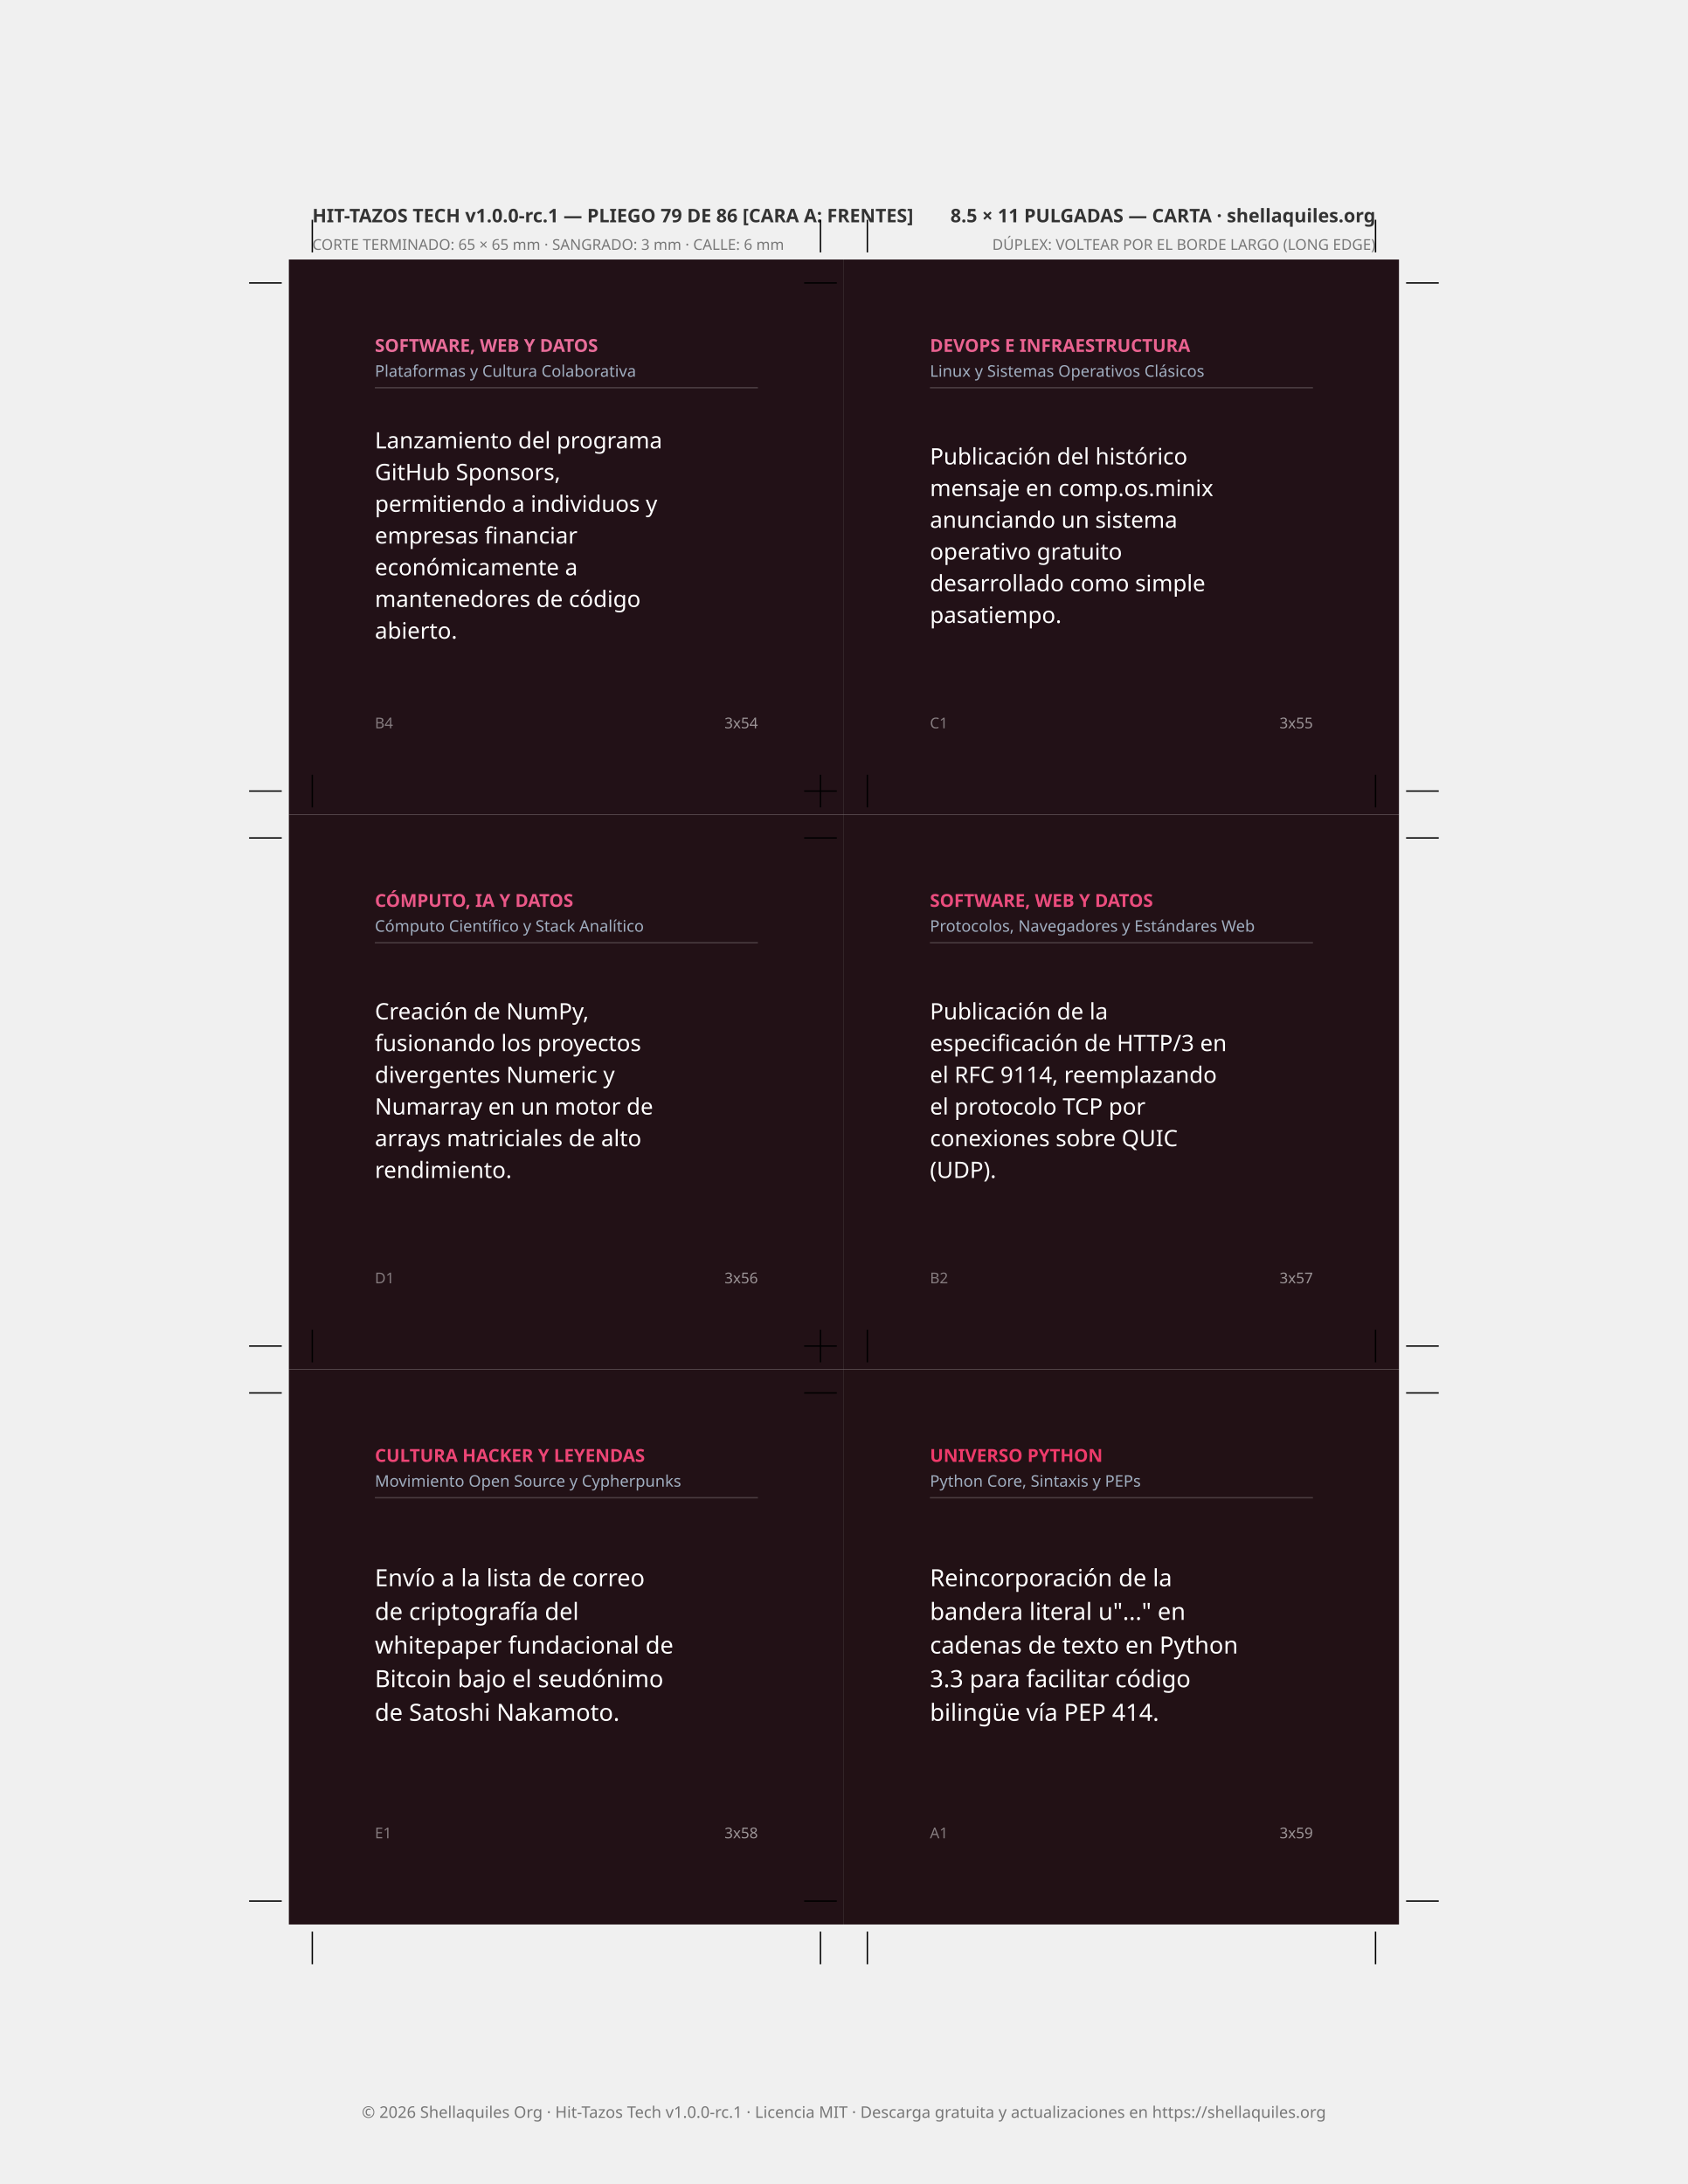
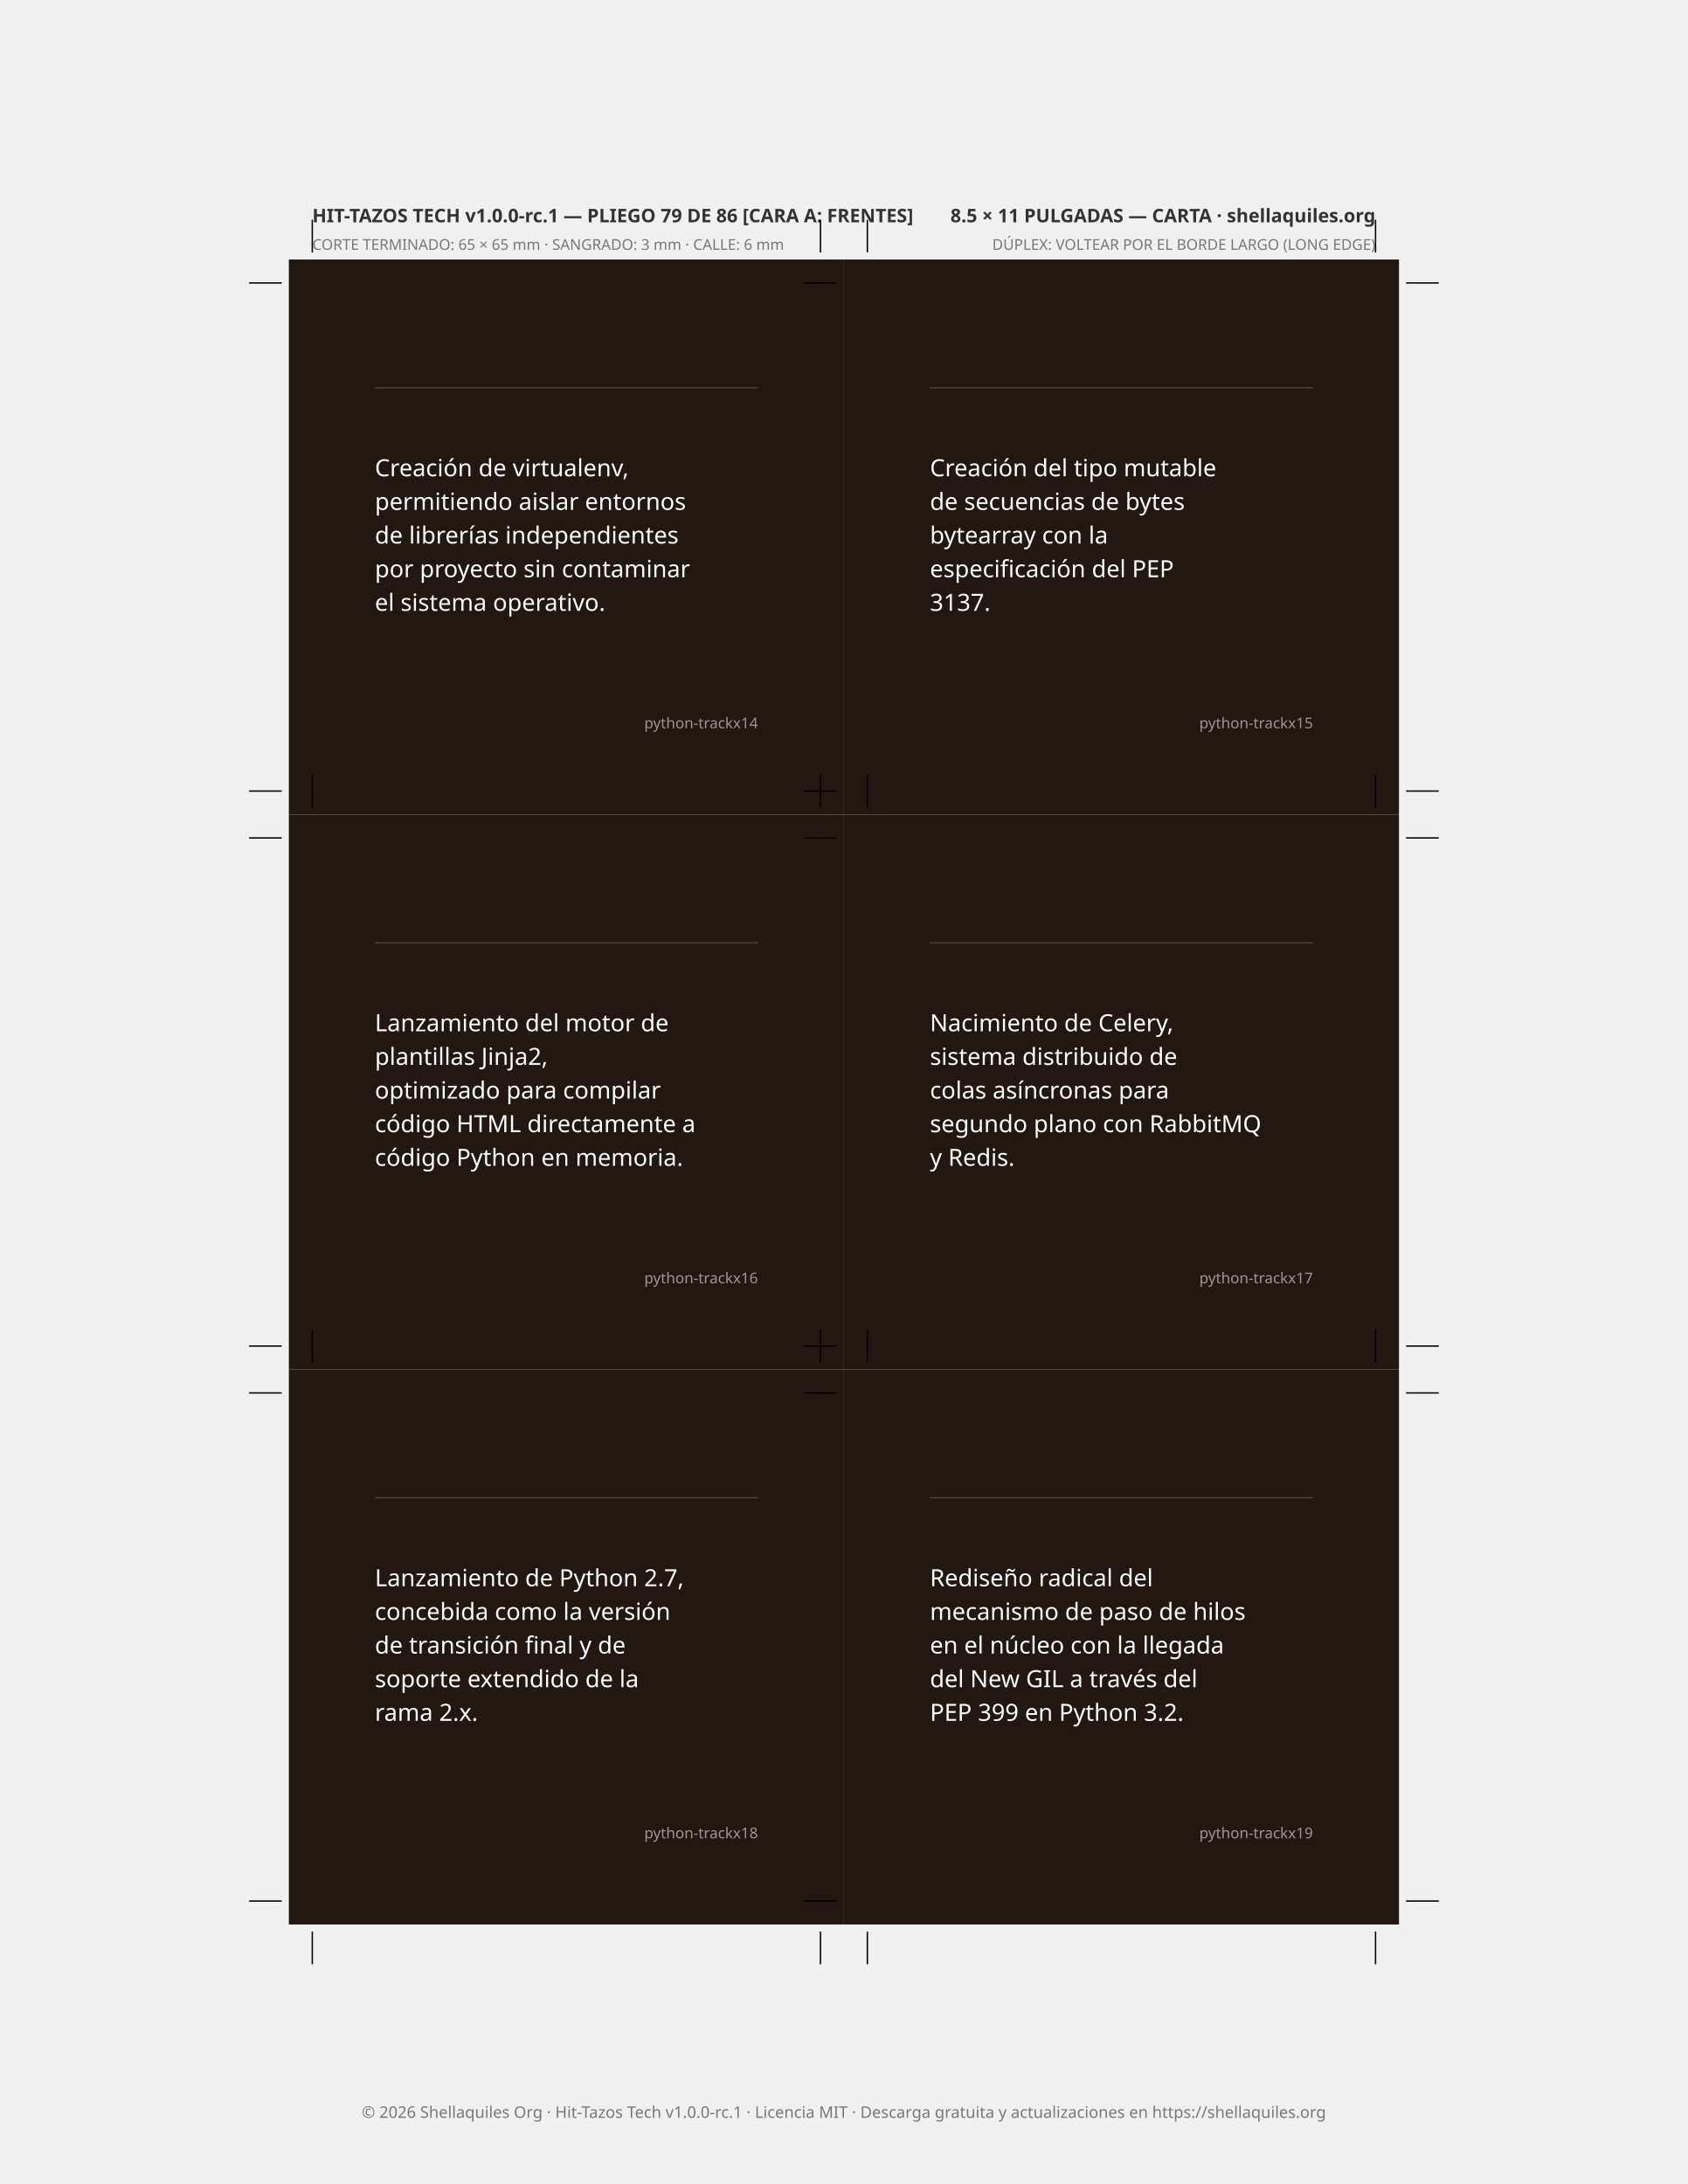
<svg xmlns="http://www.w3.org/2000/svg" width="215.9mm" height="279.4mm" viewBox="0 0 612 792" style="background-color: #ffffff;">
  <g id="encabezado_pliego">
    <text x="113.24" y="80.61" font-family="'Outfit', sans-serif" font-size="6.8" font-weight="700" fill="#333333">HIT-TAZOS TECH v1.0.0-rc.1 — PLIEGO 79 DE 86 [CARA A: FRENTES]</text>
    <text x="498.76" y="80.61" font-family="'Outfit', sans-serif" font-size="6.8" font-weight="700" fill="#333333" text-anchor="end">8.5 × 11 PULGADAS — CARTA · shellaquiles.org</text>
    <text x="113.24" y="90.61" font-family="'Outfit', sans-serif" font-size="5.4" font-weight="500" fill="#777777">CORTE TERMINADO: 65 × 65 mm · SANGRADO: 3 mm · CALLE: 6 mm</text>
    <text x="498.76" y="90.61" font-family="'Outfit', sans-serif" font-size="5.4" font-weight="500" fill="#777777" text-anchor="end">DÚPLEX: VOLTEAR POR EL BORDE LARGO (LONG EDGE)</text>
  </g>
  <g id="tarjetas_frente">
-     <g id="carta_3_54_frente">
+     <g id="carta_python-track_14_frente">
      <g stroke="#000000" stroke-width="0.5" stroke-linecap="square">
        <line x1="90.57" y1="102.61" x2="101.91" y2="102.61" />
        <line x1="113.24" y1="79.94" x2="113.24" y2="91.28" />
        <line x1="308.83" y1="102.61" x2="320.17" y2="102.61" />
        <line x1="297.50" y1="79.94" x2="297.50" y2="91.28" />
        <line x1="90.57" y1="286.87" x2="101.91" y2="286.87" />
        <line x1="113.24" y1="298.20" x2="113.24" y2="309.54" />
        <line x1="308.83" y1="286.87" x2="320.17" y2="286.87" />
        <line x1="297.50" y1="298.20" x2="297.50" y2="309.54" />
      </g>
-       <rect x="104.74" y="94.11" width="201.26" height="201.26" fill="#221117" />
+       <rect x="104.74" y="94.11" width="201.26" height="201.26" fill="#221711" />
      <g transform="translate(113.24, 102.61)">
-         <text x="22.68" y="25" font-family="'Outfit', sans-serif" font-size="6.5" font-weight="800" fill="#e96d9a">SOFTWARE, WEB Y DATOS</text>
-         <text x="22.68" y="34" font-family="'Outfit', sans-serif" font-size="5.8" font-weight="400" fill="#a0aec0">Plataformas y Cultura Colaborativa</text>
+         <text x="22.68" y="25" font-family="'Outfit', sans-serif" font-size="6.5" font-weight="800" fill="#eea377" />
+         <text x="22.68" y="34" font-family="'Outfit', sans-serif" font-size="5.8" font-weight="400" fill="#a0aec0" />
        <line x1="22.68" y1="38" x2="161.57" y2="38" stroke="rgba(255,255,255,0.18)" stroke-width="0.5" />
-         <text font-family="'Outfit', sans-serif" font-size="8.2" font-weight="400" fill="#ffffff">
-           <tspan x="22.68" y="60.0">Lanzamiento del programa</tspan>
-           <tspan x="22.68" y="71.5">GitHub Sponsors,</tspan>
-           <tspan x="22.68" y="83.0">permitiendo a individuos y</tspan>
-           <tspan x="22.68" y="94.5">empresas financiar</tspan>
-           <tspan x="22.68" y="106.0">económicamente a</tspan>
-           <tspan x="22.68" y="117.5">mantenedores de código</tspan>
-           <tspan x="22.68" y="129.0">abierto.</tspan>
+         <text font-family="'Outfit', sans-serif" font-size="8.6" font-weight="400" fill="#ffffff">
+           <tspan x="22.68" y="70.1">Creación de virtualenv,</tspan>
+           <tspan x="22.68" y="82.3">permitiendo aislar entornos</tspan>
+           <tspan x="22.68" y="94.5">de librerías independientes</tspan>
+           <tspan x="22.68" y="106.7">por proyecto sin contaminar</tspan>
+           <tspan x="22.68" y="118.9">el sistema operativo.</tspan>
        </text>
-         <text x="22.68" y="161.5" font-family="'Outfit', sans-serif" font-size="5.4" font-weight="500" fill="rgba(255,255,255,0.45)">B4</text>
-         <text x="161.57" y="161.5" font-family="'Space Grotesk', sans-serif" font-size="5.4" font-weight="500" fill="rgba(255,255,255,0.55)" text-anchor="end">3x54</text>
+         <text x="22.68" y="161.5" font-family="'Outfit', sans-serif" font-size="5.4" font-weight="500" fill="rgba(255,255,255,0.45)" />
+         <text x="161.57" y="161.5" font-family="'Space Grotesk', sans-serif" font-size="5.4" font-weight="500" fill="rgba(255,255,255,0.55)" text-anchor="end">python-trackx14</text>
      </g>
    </g>
-     <g id="carta_3_55_frente">
+     <g id="carta_python-track_15_frente">
      <g stroke="#000000" stroke-width="0.5" stroke-linecap="square">
        <line x1="291.83" y1="102.61" x2="303.17" y2="102.61" />
        <line x1="314.50" y1="79.94" x2="314.50" y2="91.28" />
        <line x1="510.09" y1="102.61" x2="521.43" y2="102.61" />
        <line x1="498.76" y1="79.94" x2="498.76" y2="91.28" />
        <line x1="291.83" y1="286.87" x2="303.17" y2="286.87" />
        <line x1="314.50" y1="298.20" x2="314.50" y2="309.54" />
        <line x1="510.09" y1="286.87" x2="521.43" y2="286.87" />
        <line x1="498.76" y1="298.20" x2="498.76" y2="309.54" />
      </g>
-       <rect x="306.00" y="94.11" width="201.26" height="201.26" fill="#221117" />
+       <rect x="306.00" y="94.11" width="201.26" height="201.26" fill="#221711" />
      <g transform="translate(314.50, 102.61)">
-         <text x="22.68" y="25" font-family="'Outfit', sans-serif" font-size="6.5" font-weight="800" fill="#ea6290">DEVOPS E INFRAESTRUCTURA</text>
-         <text x="22.68" y="34" font-family="'Outfit', sans-serif" font-size="5.8" font-weight="400" fill="#a0aec0">Linux y Sistemas Operativos Clásicos</text>
+         <text x="22.68" y="25" font-family="'Outfit', sans-serif" font-size="6.5" font-weight="800" fill="#ef9e6c" />
+         <text x="22.68" y="34" font-family="'Outfit', sans-serif" font-size="5.8" font-weight="400" fill="#a0aec0" />
        <line x1="22.68" y1="38" x2="161.57" y2="38" stroke="rgba(255,255,255,0.18)" stroke-width="0.5" />
-         <text font-family="'Outfit', sans-serif" font-size="8.2" font-weight="400" fill="#ffffff">
-           <tspan x="22.68" y="65.8">Publicación del histórico</tspan>
-           <tspan x="22.68" y="77.3">mensaje en comp.os.minix</tspan>
-           <tspan x="22.68" y="88.8">anunciando un sistema</tspan>
-           <tspan x="22.68" y="100.3">operativo gratuito</tspan>
-           <tspan x="22.68" y="111.8">desarrollado como simple</tspan>
-           <tspan x="22.68" y="123.3">pasatiempo.</tspan>
+         <text font-family="'Outfit', sans-serif" font-size="8.6" font-weight="400" fill="#ffffff">
+           <tspan x="22.68" y="70.1">Creación del tipo mutable</tspan>
+           <tspan x="22.68" y="82.3">de secuencias de bytes</tspan>
+           <tspan x="22.68" y="94.5">bytearray con la</tspan>
+           <tspan x="22.68" y="106.7">especificación del PEP</tspan>
+           <tspan x="22.68" y="118.9">3137.</tspan>
        </text>
-         <text x="22.68" y="161.5" font-family="'Outfit', sans-serif" font-size="5.4" font-weight="500" fill="rgba(255,255,255,0.45)">C1</text>
-         <text x="161.57" y="161.5" font-family="'Space Grotesk', sans-serif" font-size="5.4" font-weight="500" fill="rgba(255,255,255,0.55)" text-anchor="end">3x55</text>
+         <text x="22.68" y="161.5" font-family="'Outfit', sans-serif" font-size="5.4" font-weight="500" fill="rgba(255,255,255,0.45)" />
+         <text x="161.57" y="161.5" font-family="'Space Grotesk', sans-serif" font-size="5.4" font-weight="500" fill="rgba(255,255,255,0.55)" text-anchor="end">python-trackx15</text>
      </g>
    </g>
-     <g id="carta_3_56_frente">
+     <g id="carta_python-track_16_frente">
      <g stroke="#000000" stroke-width="0.5" stroke-linecap="square">
        <line x1="90.57" y1="303.87" x2="101.91" y2="303.87" />
        <line x1="113.24" y1="281.20" x2="113.24" y2="292.54" />
        <line x1="308.83" y1="303.87" x2="320.17" y2="303.87" />
        <line x1="297.50" y1="281.20" x2="297.50" y2="292.54" />
        <line x1="90.57" y1="488.13" x2="101.91" y2="488.13" />
        <line x1="113.24" y1="499.46" x2="113.24" y2="510.80" />
        <line x1="308.83" y1="488.13" x2="320.17" y2="488.13" />
        <line x1="297.50" y1="499.46" x2="297.50" y2="510.80" />
      </g>
-       <rect x="104.74" y="295.37" width="201.26" height="201.26" fill="#221116" />
+       <rect x="104.74" y="295.37" width="201.26" height="201.26" fill="#221811" />
      <g transform="translate(113.24, 303.87)">
-         <text x="22.68" y="25" font-family="'Outfit', sans-serif" font-size="6.5" font-weight="800" fill="#ea5787">CÓMPUTO, IA Y DATOS</text>
-         <text x="22.68" y="34" font-family="'Outfit', sans-serif" font-size="5.8" font-weight="400" fill="#a0aec0">Cómputo Científico y Stack Analítico</text>
+         <text x="22.68" y="25" font-family="'Outfit', sans-serif" font-size="6.5" font-weight="800" fill="#ef9962" />
+         <text x="22.68" y="34" font-family="'Outfit', sans-serif" font-size="5.8" font-weight="400" fill="#a0aec0" />
        <line x1="22.68" y1="38" x2="161.57" y2="38" stroke="rgba(255,255,255,0.18)" stroke-width="0.5" />
-         <text font-family="'Outfit', sans-serif" font-size="8.2" font-weight="400" fill="#ffffff">
-           <tspan x="22.68" y="65.8">Creación de NumPy,</tspan>
-           <tspan x="22.68" y="77.3">fusionando los proyectos</tspan>
-           <tspan x="22.68" y="88.8">divergentes Numeric y</tspan>
-           <tspan x="22.68" y="100.3">Numarray en un motor de</tspan>
-           <tspan x="22.68" y="111.8">arrays matriciales de alto</tspan>
-           <tspan x="22.68" y="123.3">rendimiento.</tspan>
+         <text font-family="'Outfit', sans-serif" font-size="8.6" font-weight="400" fill="#ffffff">
+           <tspan x="22.68" y="70.1">Lanzamiento del motor de</tspan>
+           <tspan x="22.68" y="82.3">plantillas Jinja2,</tspan>
+           <tspan x="22.68" y="94.5">optimizado para compilar</tspan>
+           <tspan x="22.68" y="106.7">código HTML directamente a</tspan>
+           <tspan x="22.68" y="118.9">código Python en memoria.</tspan>
        </text>
-         <text x="22.68" y="161.5" font-family="'Outfit', sans-serif" font-size="5.4" font-weight="500" fill="rgba(255,255,255,0.45)">D1</text>
-         <text x="161.57" y="161.5" font-family="'Space Grotesk', sans-serif" font-size="5.4" font-weight="500" fill="rgba(255,255,255,0.55)" text-anchor="end">3x56</text>
+         <text x="22.68" y="161.5" font-family="'Outfit', sans-serif" font-size="5.4" font-weight="500" fill="rgba(255,255,255,0.45)" />
+         <text x="161.57" y="161.5" font-family="'Space Grotesk', sans-serif" font-size="5.4" font-weight="500" fill="rgba(255,255,255,0.55)" text-anchor="end">python-trackx16</text>
      </g>
    </g>
-     <g id="carta_3_57_frente">
+     <g id="carta_python-track_17_frente">
      <g stroke="#000000" stroke-width="0.5" stroke-linecap="square">
        <line x1="291.83" y1="303.87" x2="303.17" y2="303.87" />
        <line x1="314.50" y1="281.20" x2="314.50" y2="292.54" />
        <line x1="510.09" y1="303.87" x2="521.43" y2="303.87" />
        <line x1="498.76" y1="281.20" x2="498.76" y2="292.54" />
        <line x1="291.83" y1="488.13" x2="303.17" y2="488.13" />
        <line x1="314.50" y1="499.46" x2="314.50" y2="510.80" />
        <line x1="510.09" y1="488.13" x2="521.43" y2="488.13" />
        <line x1="498.76" y1="499.46" x2="498.76" y2="510.80" />
      </g>
-       <rect x="306.00" y="295.37" width="201.26" height="201.26" fill="#221116" />
+       <rect x="306.00" y="295.37" width="201.26" height="201.26" fill="#221811" />
      <g transform="translate(314.50, 303.87)">
-         <text x="22.68" y="25" font-family="'Outfit', sans-serif" font-size="6.5" font-weight="800" fill="#eb4c7d">SOFTWARE, WEB Y DATOS</text>
-         <text x="22.68" y="34" font-family="'Outfit', sans-serif" font-size="5.8" font-weight="400" fill="#a0aec0">Protocolos, Navegadores y Estándares Web</text>
+         <text x="22.68" y="25" font-family="'Outfit', sans-serif" font-size="6.5" font-weight="800" fill="#f0975c" />
+         <text x="22.68" y="34" font-family="'Outfit', sans-serif" font-size="5.8" font-weight="400" fill="#a0aec0" />
        <line x1="22.68" y1="38" x2="161.57" y2="38" stroke="rgba(255,255,255,0.18)" stroke-width="0.5" />
-         <text font-family="'Outfit', sans-serif" font-size="8.2" font-weight="400" fill="#ffffff">
-           <tspan x="22.68" y="65.8">Publicación de la</tspan>
-           <tspan x="22.68" y="77.3">especificación de HTTP/3 en</tspan>
-           <tspan x="22.68" y="88.8">el RFC 9114, reemplazando</tspan>
-           <tspan x="22.68" y="100.3">el protocolo TCP por</tspan>
-           <tspan x="22.68" y="111.8">conexiones sobre QUIC</tspan>
-           <tspan x="22.68" y="123.3">(UDP).</tspan>
+         <text font-family="'Outfit', sans-serif" font-size="8.6" font-weight="400" fill="#ffffff">
+           <tspan x="22.68" y="70.1">Nacimiento de Celery,</tspan>
+           <tspan x="22.68" y="82.3">sistema distribuido de</tspan>
+           <tspan x="22.68" y="94.5">colas asíncronas para</tspan>
+           <tspan x="22.68" y="106.7">segundo plano con RabbitMQ</tspan>
+           <tspan x="22.68" y="118.9">y Redis.</tspan>
        </text>
-         <text x="22.68" y="161.5" font-family="'Outfit', sans-serif" font-size="5.4" font-weight="500" fill="rgba(255,255,255,0.45)">B2</text>
-         <text x="161.57" y="161.5" font-family="'Space Grotesk', sans-serif" font-size="5.4" font-weight="500" fill="rgba(255,255,255,0.55)" text-anchor="end">3x57</text>
+         <text x="22.68" y="161.5" font-family="'Outfit', sans-serif" font-size="5.4" font-weight="500" fill="rgba(255,255,255,0.45)" />
+         <text x="161.57" y="161.5" font-family="'Space Grotesk', sans-serif" font-size="5.4" font-weight="500" fill="rgba(255,255,255,0.55)" text-anchor="end">python-trackx17</text>
      </g>
    </g>
-     <g id="carta_3_58_frente">
+     <g id="carta_python-track_18_frente">
      <g stroke="#000000" stroke-width="0.5" stroke-linecap="square">
        <line x1="90.57" y1="505.13" x2="101.91" y2="505.13" />
        <line x1="113.24" y1="482.46" x2="113.24" y2="493.80" />
        <line x1="308.83" y1="505.13" x2="320.17" y2="505.13" />
        <line x1="297.50" y1="482.46" x2="297.50" y2="493.80" />
        <line x1="90.57" y1="689.39" x2="101.91" y2="689.39" />
        <line x1="113.24" y1="700.72" x2="113.24" y2="712.06" />
        <line x1="308.83" y1="689.39" x2="320.17" y2="689.39" />
        <line x1="297.50" y1="700.72" x2="297.50" y2="712.06" />
      </g>
-       <rect x="104.74" y="496.63" width="201.26" height="201.26" fill="#221116" />
+       <rect x="104.74" y="496.63" width="201.26" height="201.26" fill="#221811" />
      <g transform="translate(113.24, 505.13)">
-         <text x="22.68" y="25" font-family="'Outfit', sans-serif" font-size="6.5" font-weight="800" fill="#ed4575">CULTURA HACKER Y LEYENDAS</text>
-         <text x="22.68" y="34" font-family="'Outfit', sans-serif" font-size="5.8" font-weight="400" fill="#a0aec0">Movimiento Open Source y Cypherpunks</text>
+         <text x="22.68" y="25" font-family="'Outfit', sans-serif" font-size="6.5" font-weight="800" fill="#f09351" />
+         <text x="22.68" y="34" font-family="'Outfit', sans-serif" font-size="5.8" font-weight="400" fill="#a0aec0" />
        <line x1="22.68" y1="38" x2="161.57" y2="38" stroke="rgba(255,255,255,0.18)" stroke-width="0.5" />
        <text font-family="'Outfit', sans-serif" font-size="8.6" font-weight="400" fill="#ffffff">
-           <tspan x="22.68" y="70.1">Envío a la lista de correo</tspan>
-           <tspan x="22.68" y="82.3">de criptografía del</tspan>
-           <tspan x="22.68" y="94.5">whitepaper fundacional de</tspan>
-           <tspan x="22.68" y="106.7">Bitcoin bajo el seudónimo</tspan>
-           <tspan x="22.68" y="118.9">de Satoshi Nakamoto.</tspan>
+           <tspan x="22.68" y="70.1">Lanzamiento de Python 2.7,</tspan>
+           <tspan x="22.68" y="82.3">concebida como la versión</tspan>
+           <tspan x="22.68" y="94.5">de transición final y de</tspan>
+           <tspan x="22.68" y="106.7">soporte extendido de la</tspan>
+           <tspan x="22.68" y="118.9">rama 2.x.</tspan>
        </text>
-         <text x="22.68" y="161.5" font-family="'Outfit', sans-serif" font-size="5.4" font-weight="500" fill="rgba(255,255,255,0.45)">E1</text>
-         <text x="161.57" y="161.5" font-family="'Space Grotesk', sans-serif" font-size="5.4" font-weight="500" fill="rgba(255,255,255,0.55)" text-anchor="end">3x58</text>
+         <text x="22.68" y="161.5" font-family="'Outfit', sans-serif" font-size="5.4" font-weight="500" fill="rgba(255,255,255,0.45)" />
+         <text x="161.57" y="161.5" font-family="'Space Grotesk', sans-serif" font-size="5.4" font-weight="500" fill="rgba(255,255,255,0.55)" text-anchor="end">python-trackx18</text>
      </g>
    </g>
-     <g id="carta_3_59_frente">
+     <g id="carta_python-track_19_frente">
      <g stroke="#000000" stroke-width="0.5" stroke-linecap="square">
        <line x1="291.83" y1="505.13" x2="303.17" y2="505.13" />
        <line x1="314.50" y1="482.46" x2="314.50" y2="493.80" />
        <line x1="510.09" y1="505.13" x2="521.43" y2="505.13" />
        <line x1="498.76" y1="482.46" x2="498.76" y2="493.80" />
        <line x1="291.83" y1="689.39" x2="303.17" y2="689.39" />
        <line x1="314.50" y1="700.72" x2="314.50" y2="712.06" />
        <line x1="510.09" y1="689.39" x2="521.43" y2="689.39" />
        <line x1="498.76" y1="700.72" x2="498.76" y2="712.06" />
      </g>
-       <rect x="306.00" y="496.63" width="201.26" height="201.26" fill="#221115" />
+       <rect x="306.00" y="496.63" width="201.26" height="201.26" fill="#221811" />
      <g transform="translate(314.50, 505.13)">
-         <text x="22.68" y="25" font-family="'Outfit', sans-serif" font-size="6.5" font-weight="800" fill="#ee3a6a">UNIVERSO PYTHON</text>
-         <text x="22.68" y="34" font-family="'Outfit', sans-serif" font-size="5.8" font-weight="400" fill="#a0aec0">Python Core, Sintaxis y PEPs</text>
+         <text x="22.68" y="25" font-family="'Outfit', sans-serif" font-size="6.5" font-weight="800" fill="#f18e46" />
+         <text x="22.68" y="34" font-family="'Outfit', sans-serif" font-size="5.8" font-weight="400" fill="#a0aec0" />
        <line x1="22.68" y1="38" x2="161.57" y2="38" stroke="rgba(255,255,255,0.18)" stroke-width="0.5" />
        <text font-family="'Outfit', sans-serif" font-size="8.6" font-weight="400" fill="#ffffff">
-           <tspan x="22.68" y="70.1">Reincorporación de la</tspan>
-           <tspan x="22.68" y="82.3">bandera literal u"..." en</tspan>
-           <tspan x="22.68" y="94.5">cadenas de texto en Python</tspan>
-           <tspan x="22.68" y="106.7">3.3 para facilitar código</tspan>
-           <tspan x="22.68" y="118.9">bilingüe vía PEP 414.</tspan>
+           <tspan x="22.68" y="70.1">Rediseño radical del</tspan>
+           <tspan x="22.68" y="82.3">mecanismo de paso de hilos</tspan>
+           <tspan x="22.68" y="94.5">en el núcleo con la llegada</tspan>
+           <tspan x="22.68" y="106.7">del New GIL a través del</tspan>
+           <tspan x="22.68" y="118.9">PEP 399 en Python 3.2.</tspan>
        </text>
-         <text x="22.68" y="161.5" font-family="'Outfit', sans-serif" font-size="5.4" font-weight="500" fill="rgba(255,255,255,0.45)">A1</text>
-         <text x="161.57" y="161.5" font-family="'Space Grotesk', sans-serif" font-size="5.4" font-weight="500" fill="rgba(255,255,255,0.55)" text-anchor="end">3x59</text>
+         <text x="22.68" y="161.5" font-family="'Outfit', sans-serif" font-size="5.4" font-weight="500" fill="rgba(255,255,255,0.45)" />
+         <text x="161.57" y="161.5" font-family="'Space Grotesk', sans-serif" font-size="5.4" font-weight="500" fill="rgba(255,255,255,0.55)" text-anchor="end">python-trackx19</text>
      </g>
    </g>
  </g>
  <g id="pie_pliego">
    <text x="306.00" y="768.00" font-family="'Outfit', sans-serif" font-size="5.8" font-weight="500" fill="#777777" text-anchor="middle">© 2026 Shellaquiles Org · Hit-Tazos Tech v1.0.0-rc.1 · Licencia MIT · Descarga gratuita y actualizaciones en https://shellaquiles.org</text>
  </g>
</svg>
